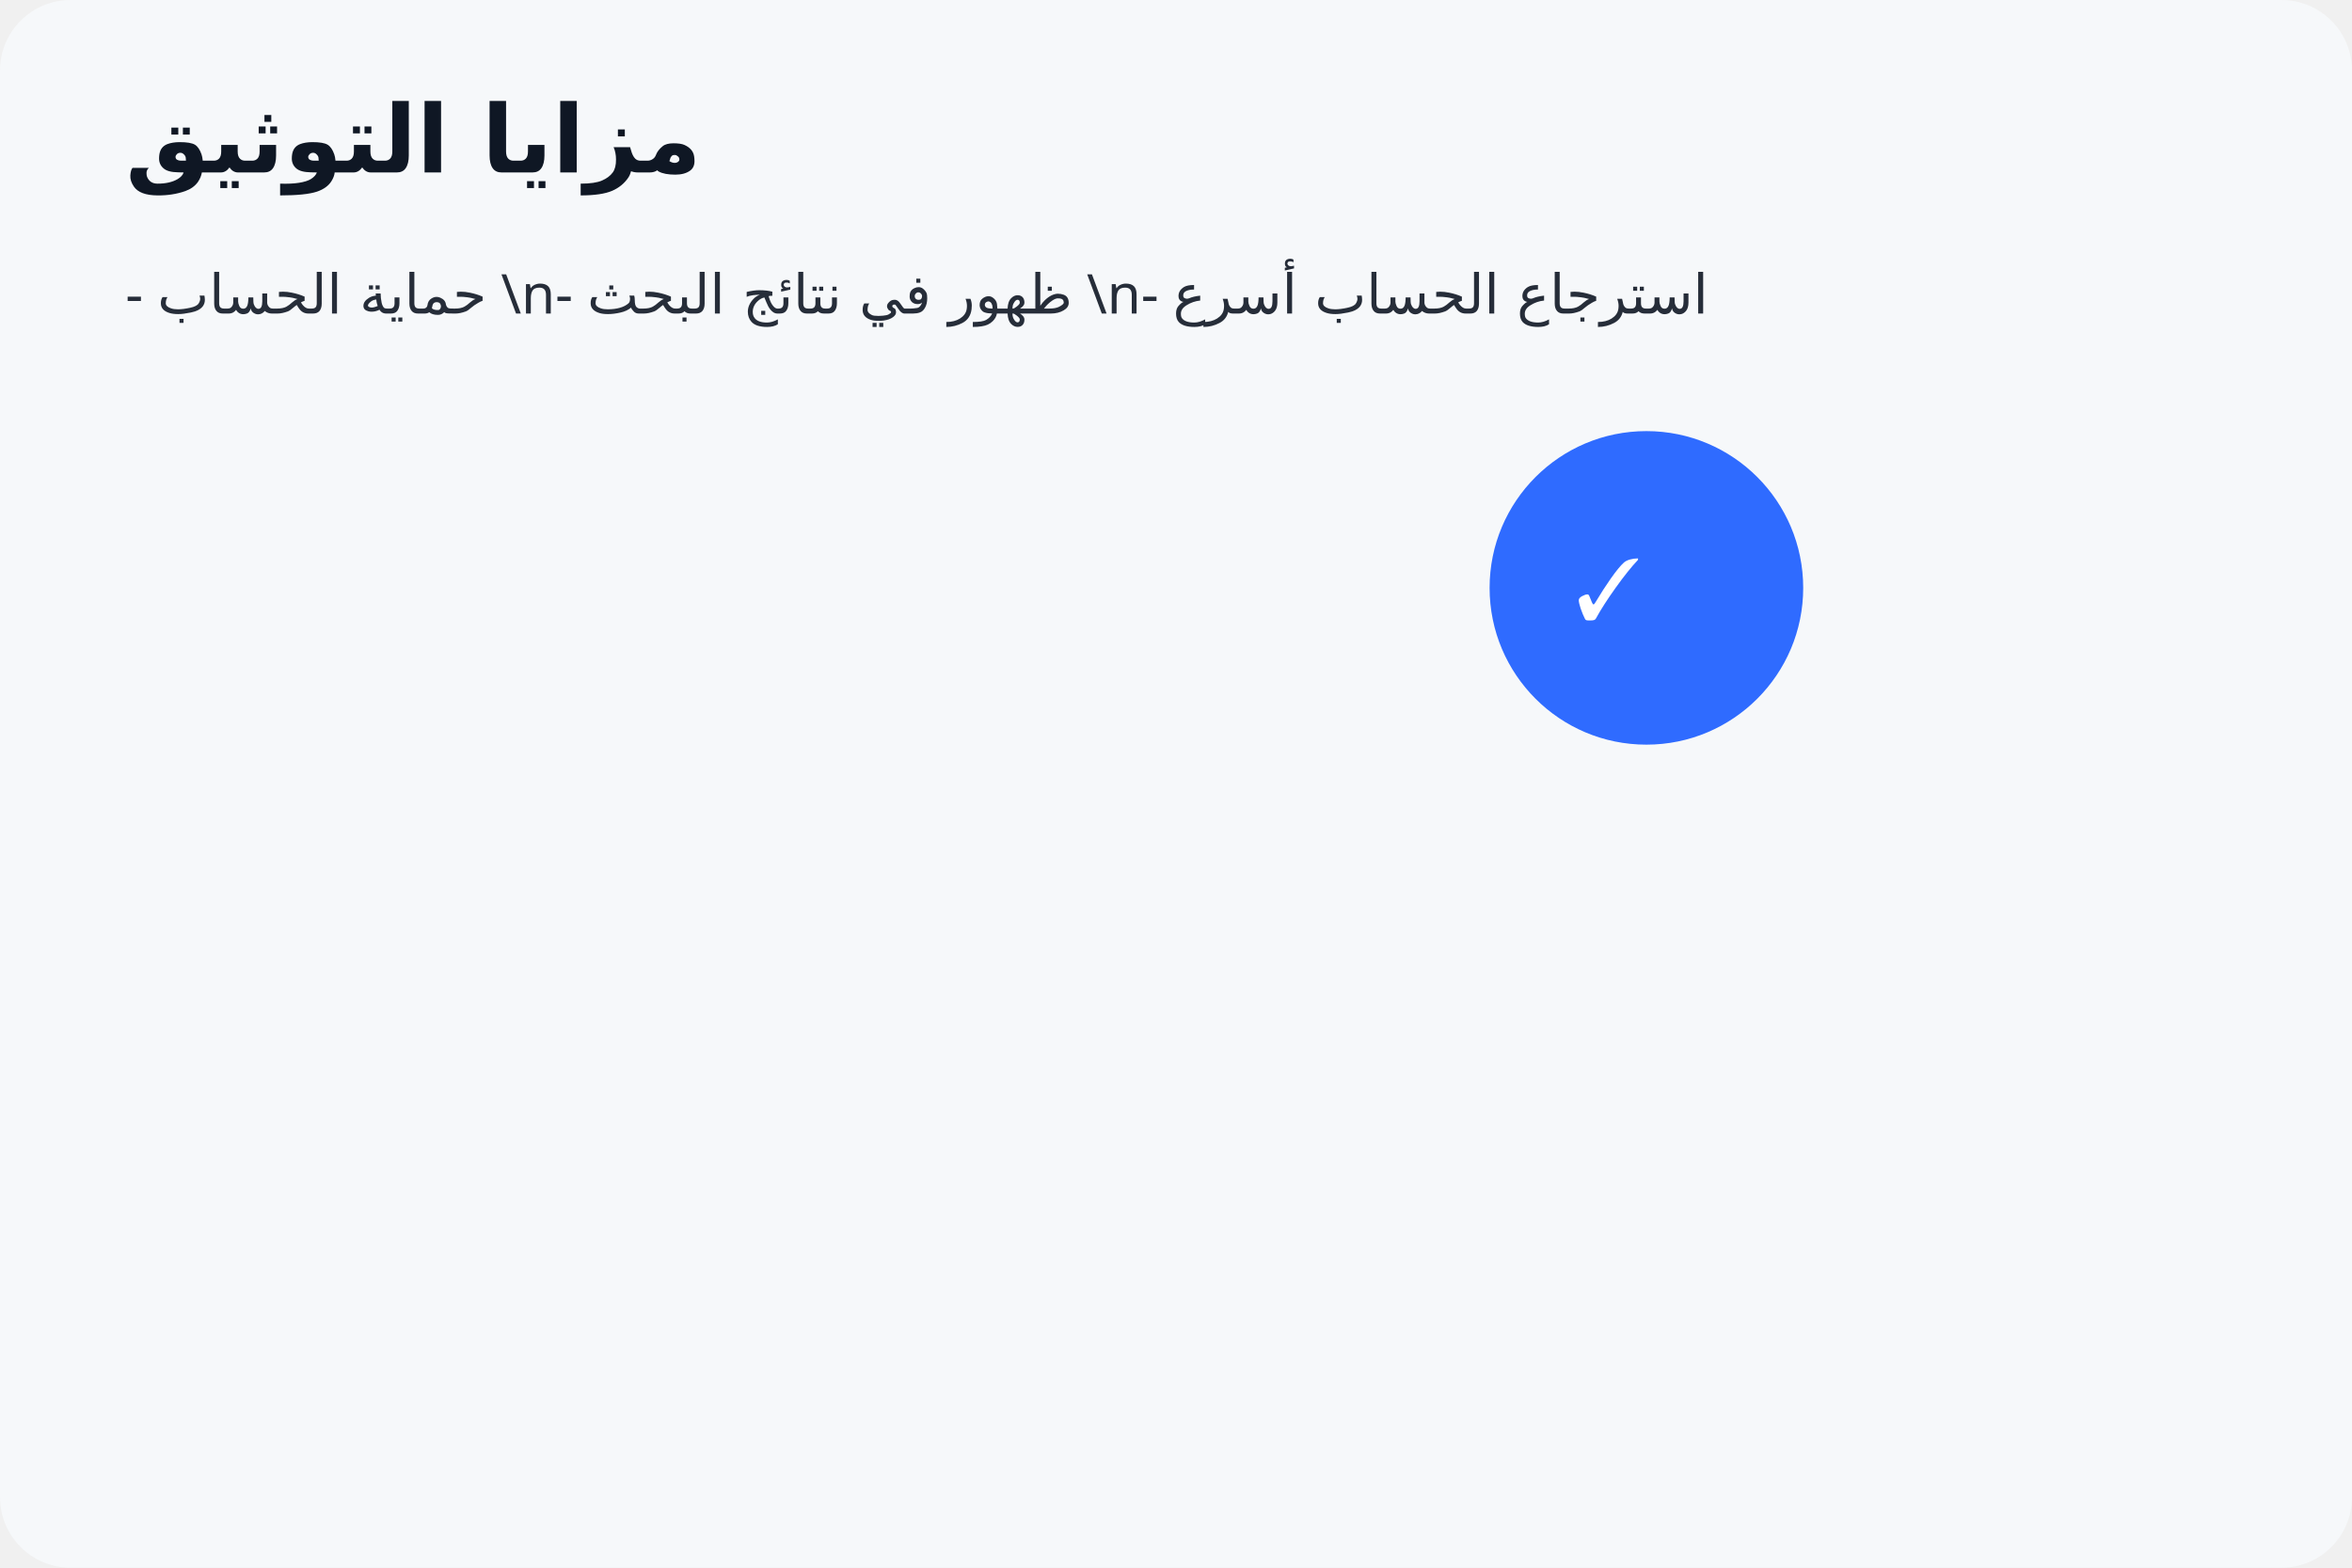
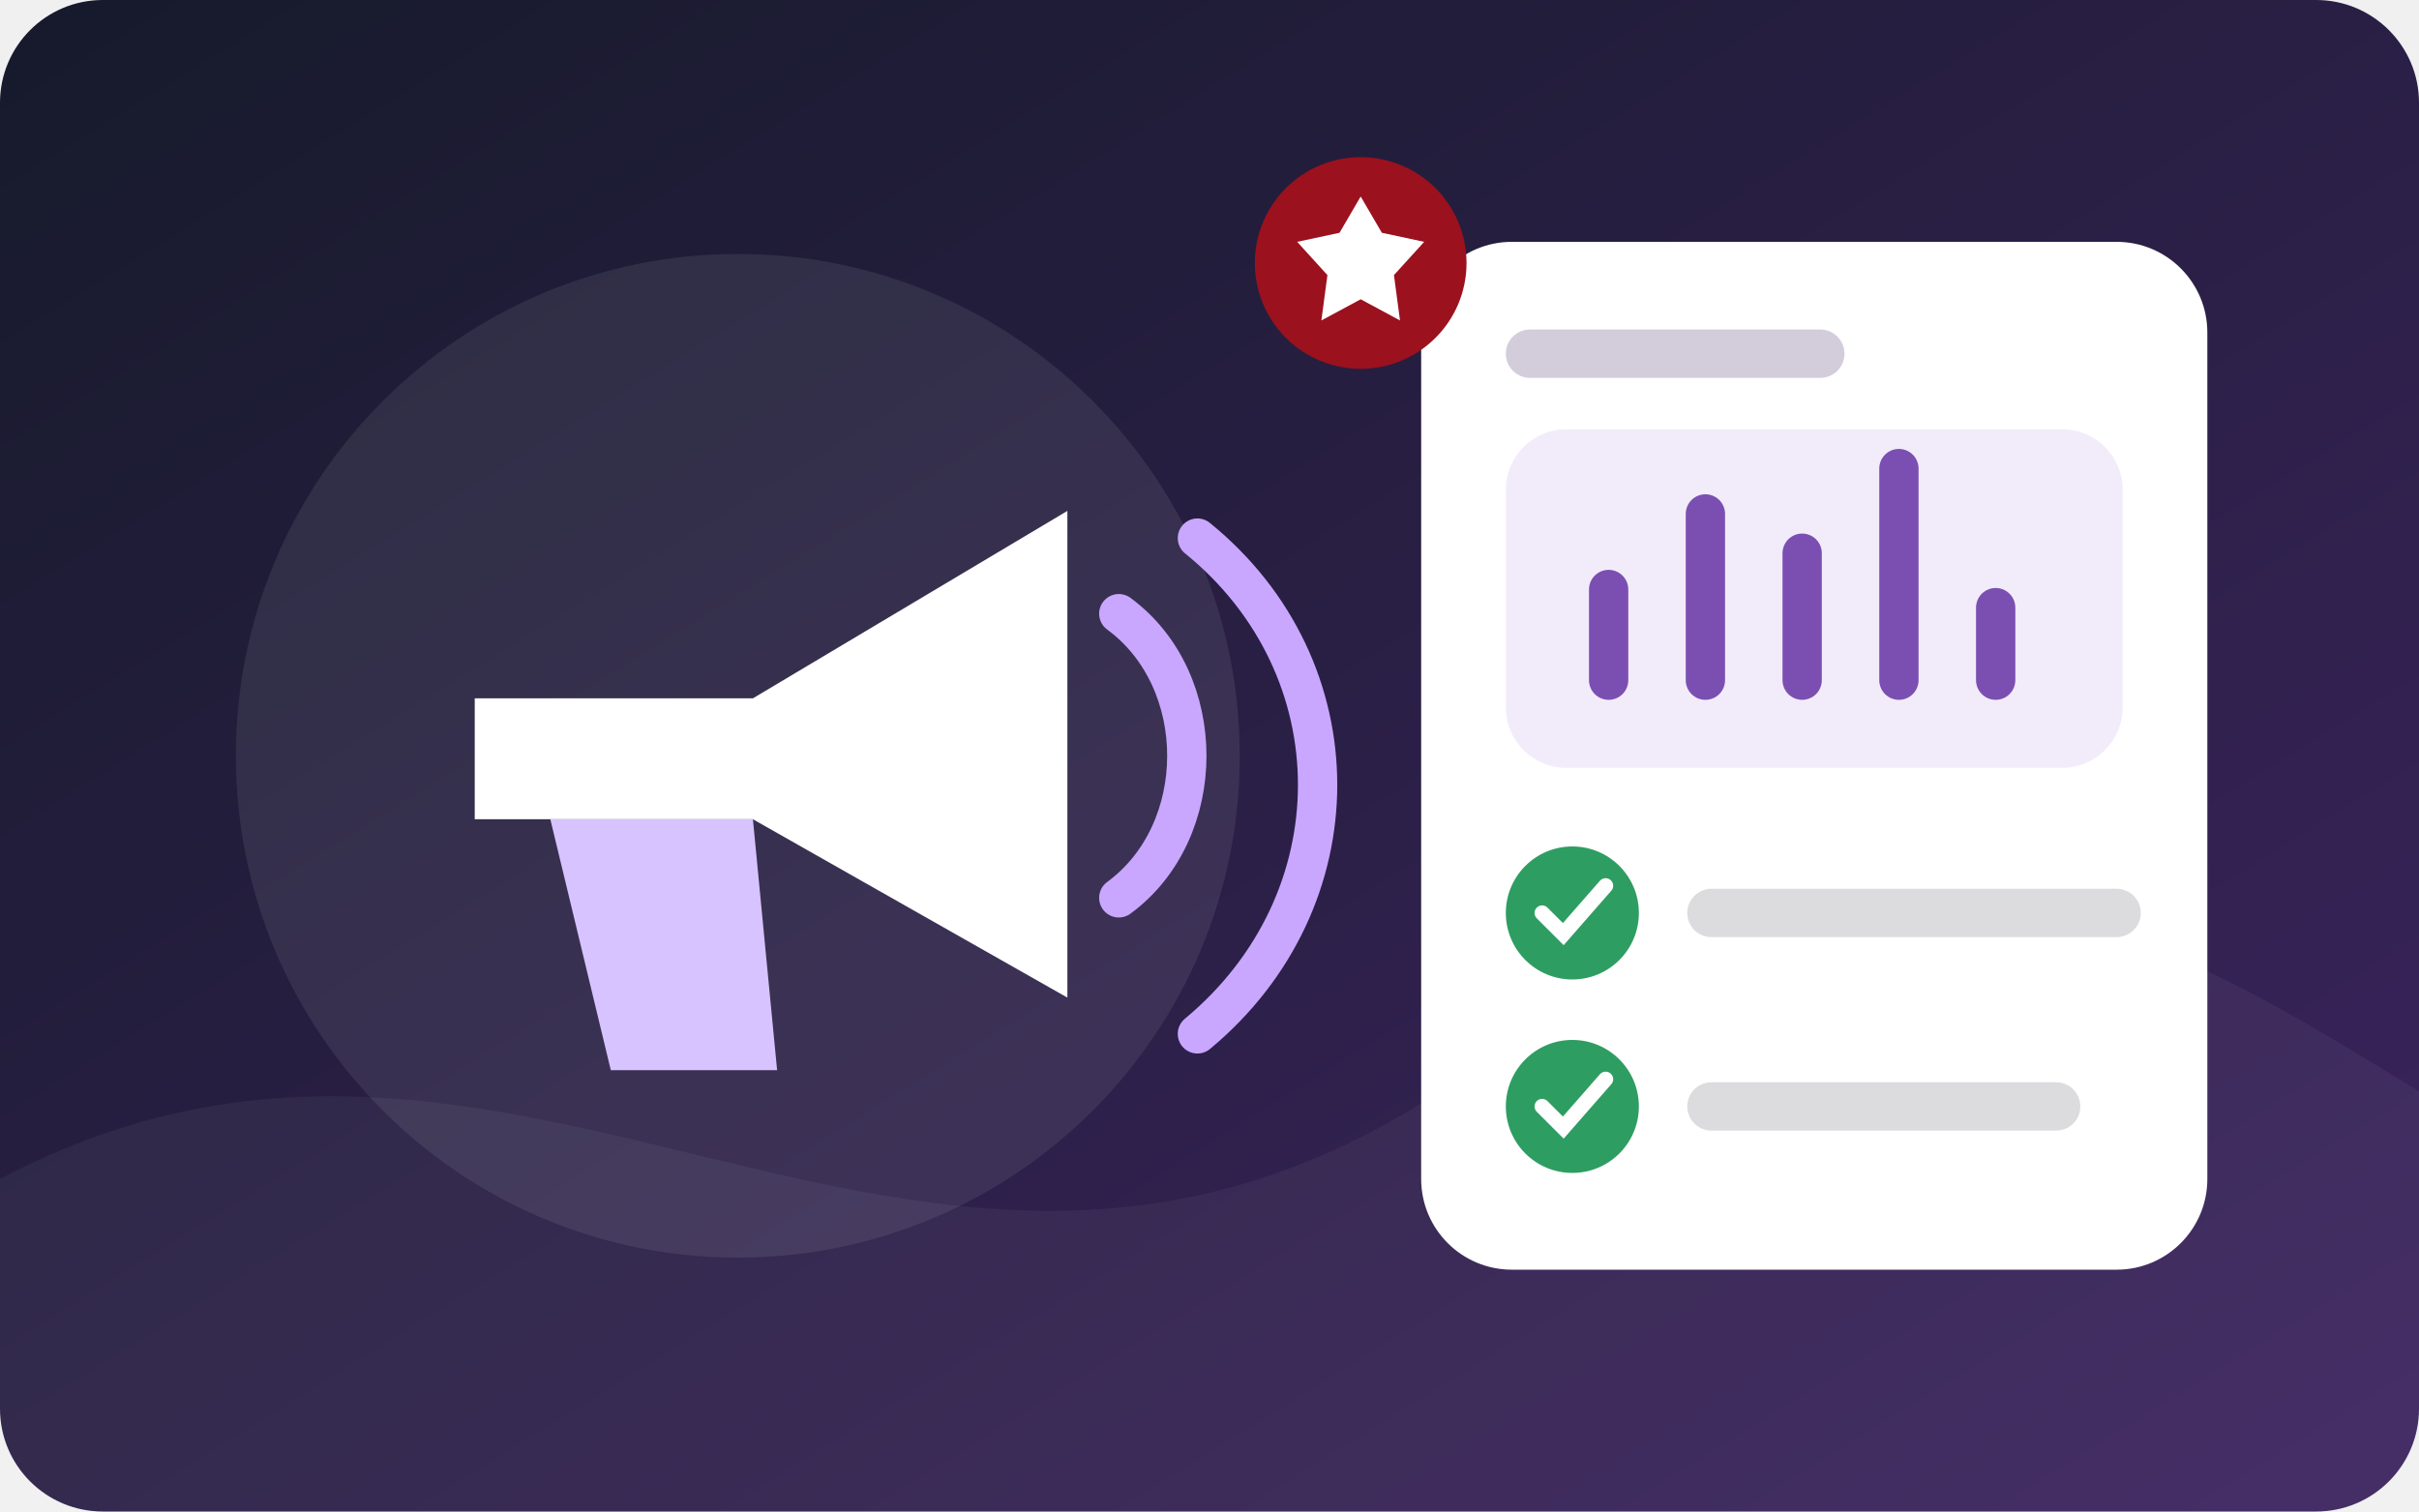
- <svg xmlns="http://www.w3.org/2000/svg" width="600" height="400">
-   <rect width="100%" height="100%" fill="#F6F8FA" rx="18" />
-   <g transform="translate(32,44)" fill="#0F1724" font-family="sans-serif">
-     <text x="0" y="0" font-size="24" font-weight="800">مزايا التوثيق</text>
-     <text x="0" y="36" font-size="14" opacity="0.9">- حماية الحساب \n- ظهور في نتائج البحث \n- استرجاع الحساب أسرع</text>
+ <svg xmlns="http://www.w3.org/2000/svg" width="800" height="500" viewBox="0 0 800 500">
+   <defs>
+     <linearGradient id="bg" x1="0" y1="0" x2="1" y2="1">
+       <stop stop-color="#161A2B" />
+       <stop offset="1" stop-color="#3D245F" />
+     </linearGradient>
+   </defs>
+   <rect width="800" height="500" rx="34" fill="url(#bg)" />
+   <path d="M0 390C170 300 300 470 470 365s235-62 330-4v139H0z" fill="#FFFFFF" opacity=".05" />
+   <g transform="translate(78 84)">
+     <circle cx="166" cy="166" r="166" fill="#FFFFFF" opacity=".08" />
+     <path d="M79 147h92l104-62v161l-104-59H79z" fill="#FFFFFF" />
+     <path d="M104 187l20 83h55l-8-83z" fill="#D7C3FF" />
+     <path d="M292 119c30 22 30 72 0 94M318 94c53 43 53 120 0 164" fill="none" stroke="#C9A7FF" stroke-width="13" stroke-linecap="round" />
  </g>
-   <g transform="translate(380,110)">
-     <circle cx="40" cy="40" r="40" fill="#2F6BFF" />
-     <text x="22" y="48" fill="#fff" font-size="22" font-weight="800">✓</text>
+   <g transform="translate(470 80)">
+     <rect width="260" height="340" rx="30" fill="#FFFFFF" />
+     <rect x="28" y="29" width="112" height="16" rx="8" fill="#3D245F" opacity=".23" />
+     <rect x="28" y="62" width="204" height="112" rx="20" fill="#F2ECFA" />
+     <path d="M62 145v-30M94 145V90M126 145v-42M158 145V75M190 145v-24" stroke="#7B4FB2" stroke-width="13" stroke-linecap="round" />
+     <g transform="translate(28 200)">
+       <circle cx="22" cy="22" r="22" fill="#2E9D62" />
+       <path d="M12 22l7 7 14-16" fill="none" stroke="#fff" stroke-width="5" stroke-linecap="round" />
+       <rect x="60" y="14" width="150" height="16" rx="8" fill="#202333" opacity=".16" />
+     </g>
+     <g transform="translate(28 264)">
+       <circle cx="22" cy="22" r="22" fill="#2E9D62" />
+       <path d="M12 22l7 7 14-16" fill="none" stroke="#fff" stroke-width="5" stroke-linecap="round" />
+       <rect x="60" y="14" width="130" height="16" rx="8" fill="#202333" opacity=".16" />
+     </g>
+   </g>
+   <g transform="translate(415 52)">
+     <circle cx="35" cy="35" r="35" fill="#9B111E" />
+     <path d="M35 13l7 12 14 3-10 11 2 15-13-7-13 7 2-15-10-11 14-3z" fill="#fff" />
  </g>
</svg>
